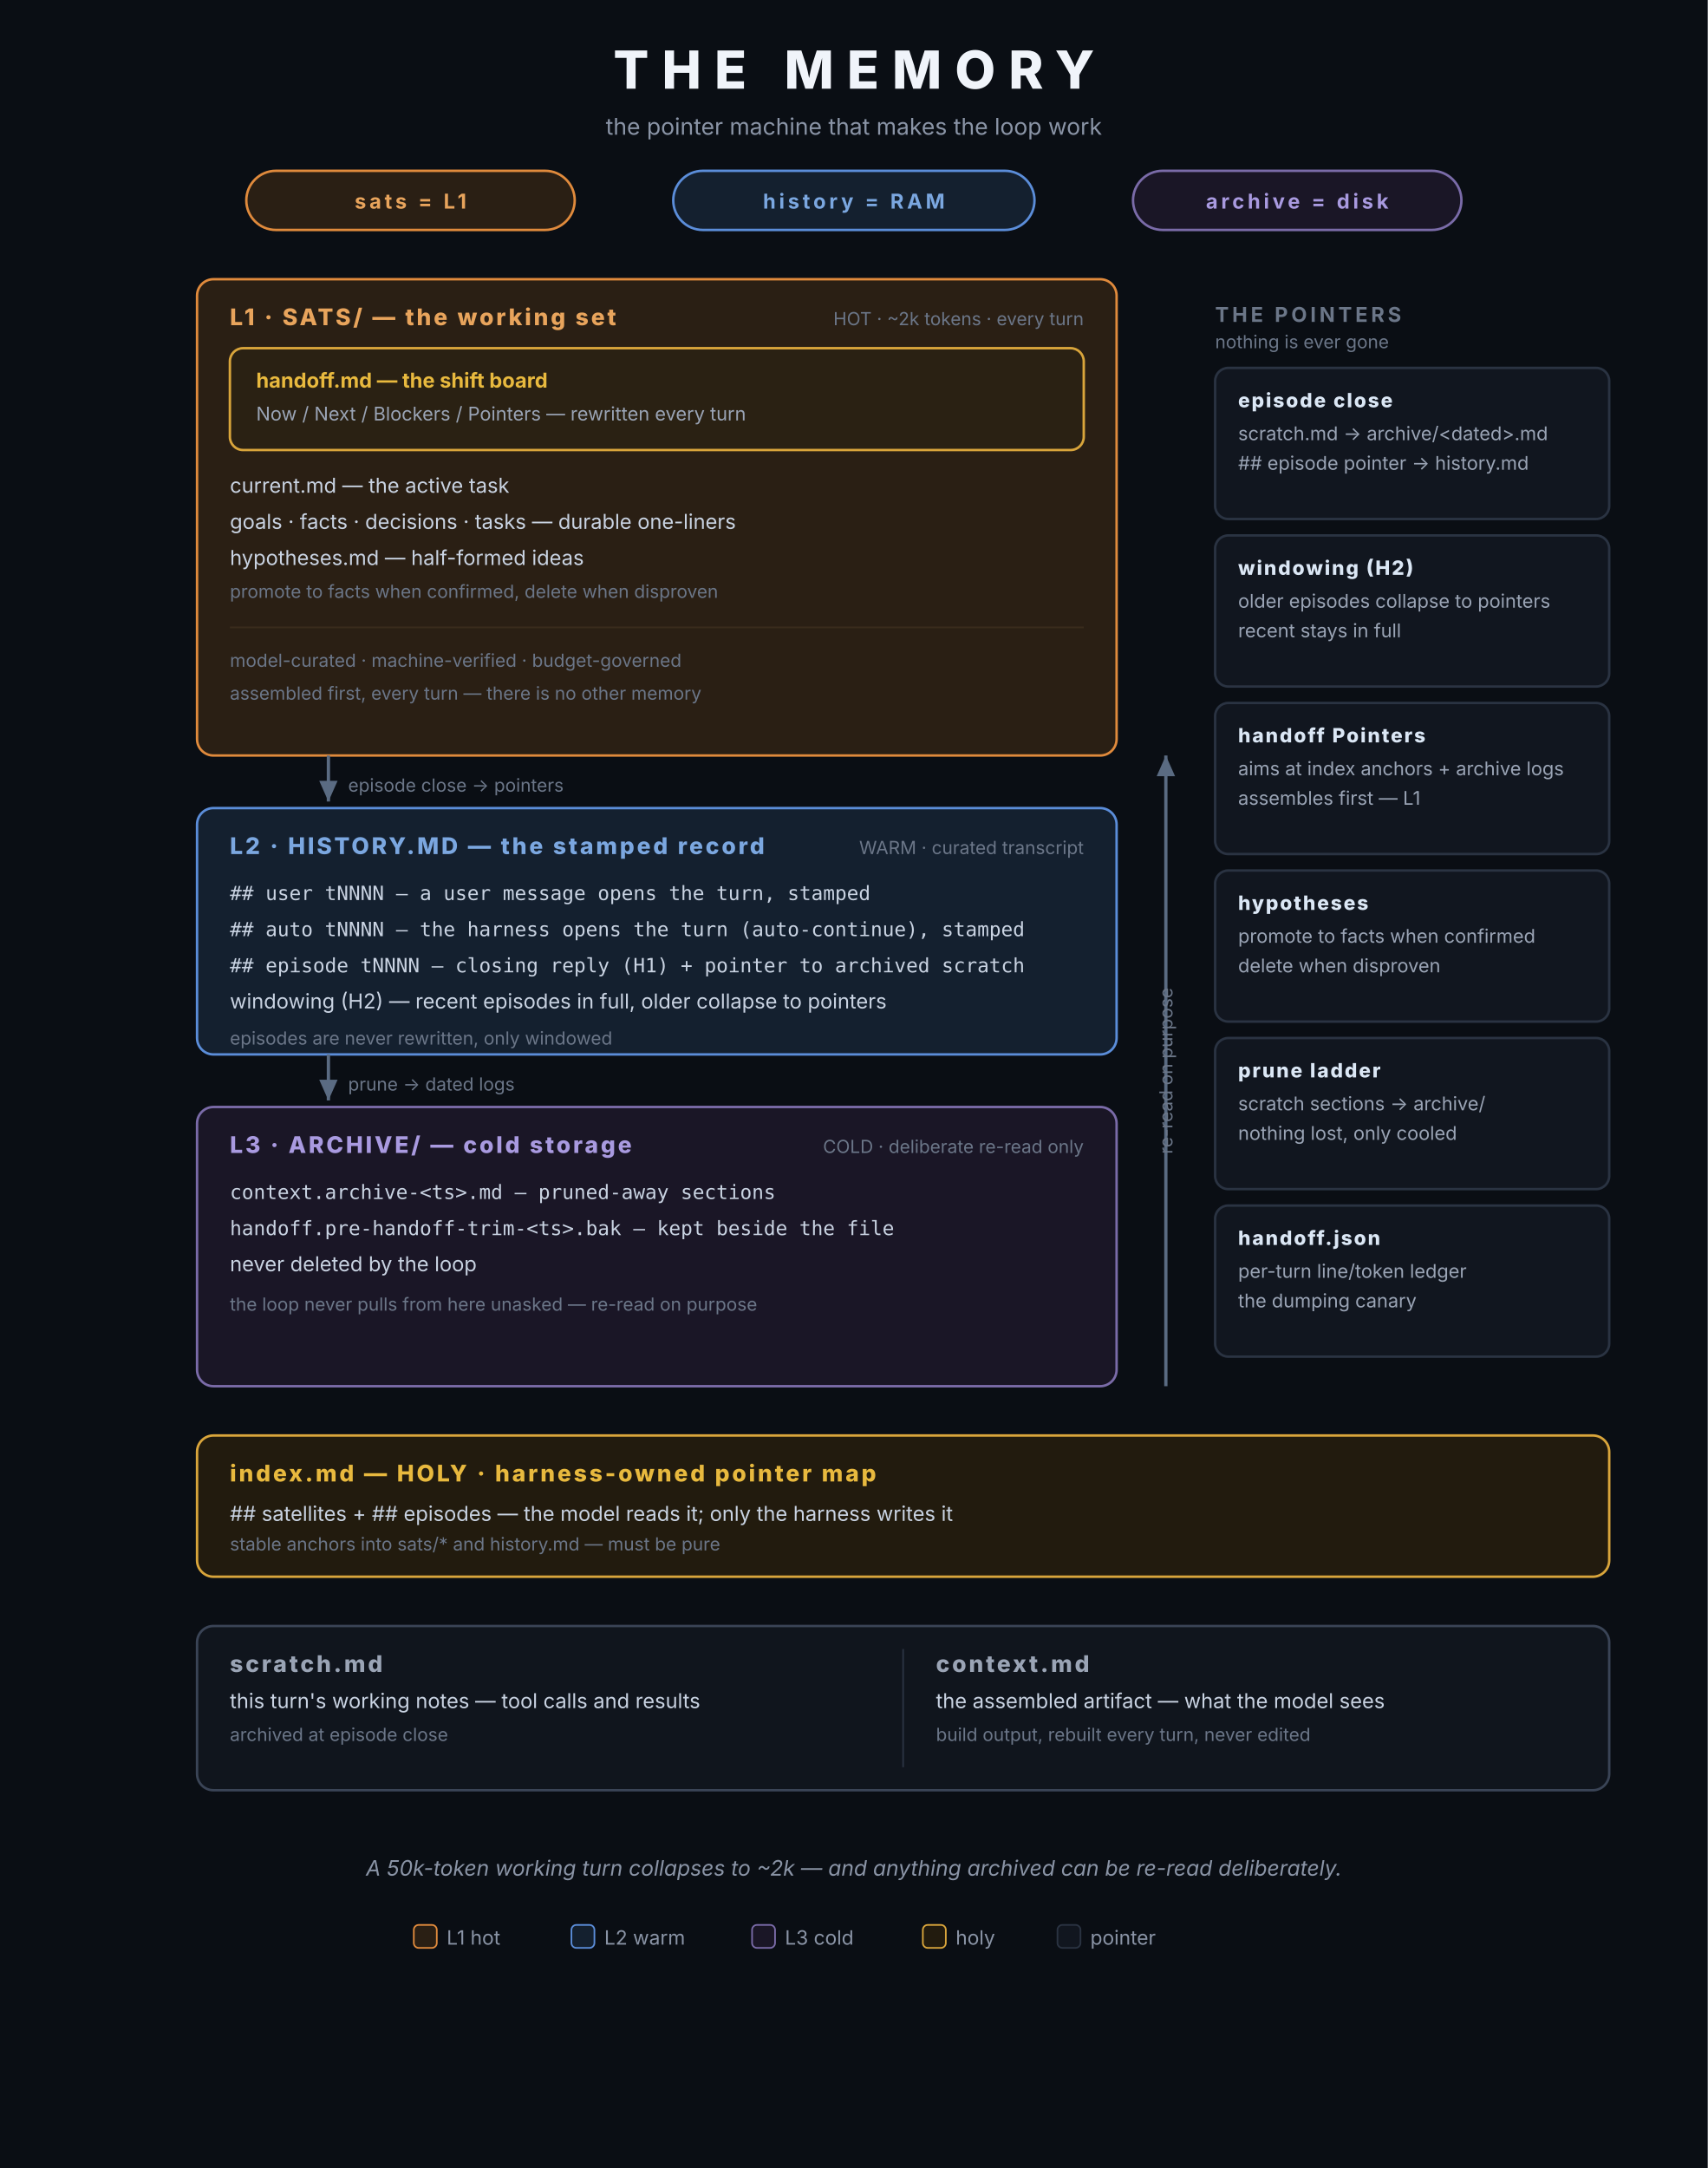
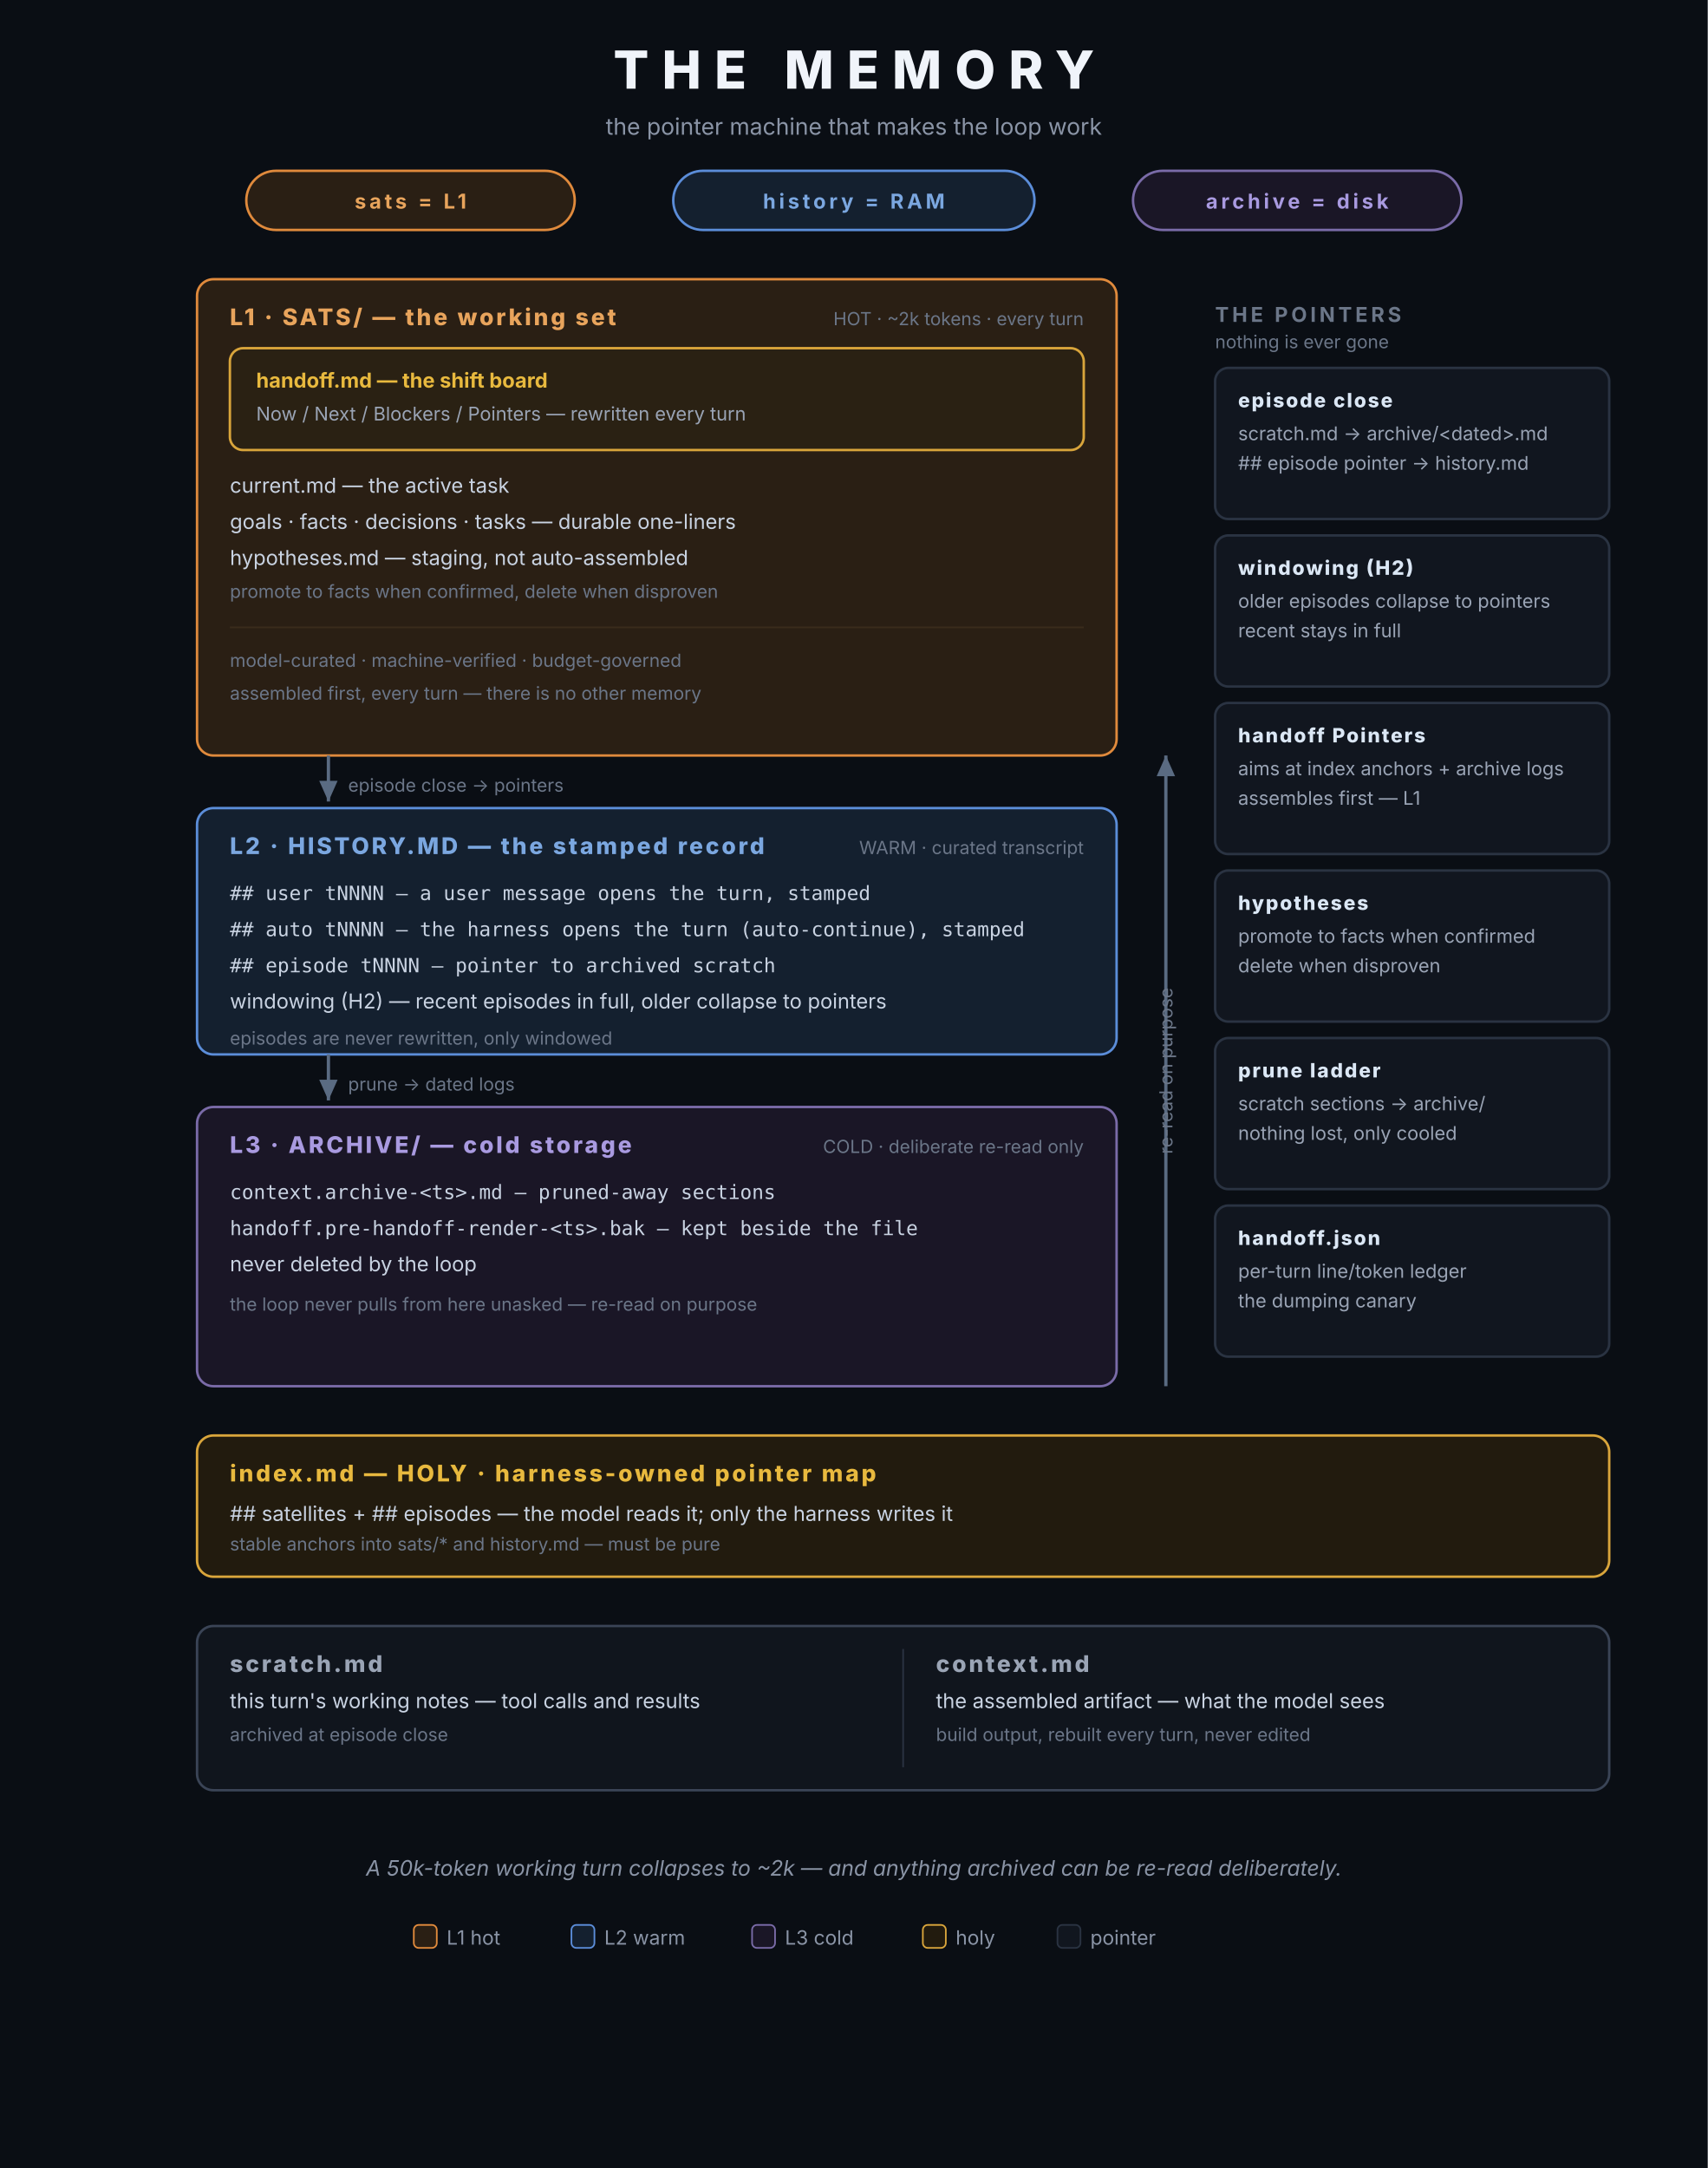
<svg xmlns="http://www.w3.org/2000/svg" width="1040" height="1320" viewBox="0 0 1040 1320" font-family="system-ui, -apple-system, 'Segoe UI', sans-serif">
  <defs>
    <marker id="marrow" viewBox="0 0 10 10" refX="9" refY="5" markerWidth="7" markerHeight="7" orient="auto-start-reverse">
      <path d="M 0 1 L 9 5 L 0 9 z" fill="#5a6b82" />
    </marker>
    <style>
      .title { font-size: 32px; font-weight: 800; letter-spacing: 8px; fill: #f0f4fa; }
      .subtitle { font-size: 14px; fill: #8a94a6; }
      .pill { font-size: 12.5px; font-weight: 700; letter-spacing: 2px; }
      .boxtitle { font-size: 14px; font-weight: 800; letter-spacing: 1.5px; }
      .body { font-size: 12.5px; fill: #c9d3e2; }
      .code { font-family: ui-monospace, 'Cascadia Mono', Consolas, monospace; font-size: 12px; fill: #c9d3e2; }
      .note { font-size: 11px; fill: #6b7688; }
      .foot { font-size: 13px; font-style: italic; fill: #8a94a6; }
      .gold { fill: #e8b93e; }
      .ptitle { font-size: 12px; font-weight: 800; letter-spacing: 1px; fill: #dbe7f5; }
      .pline { font-size: 11.5px; fill: #9aa4b5; }
    </style>
  </defs>
  <rect width="1040" height="1320" fill="#0a0e14" />
  <text x="520" y="54" text-anchor="middle" class="title">THE MEMORY</text>
  <text x="520" y="82" text-anchor="middle" class="subtitle">the pointer machine that makes the loop work</text>
  <g>
    <rect x="150" y="104" width="200" height="36" rx="18" fill="#2a1f14" stroke="#e08a3c" stroke-width="1.5" />
    <text x="250" y="127" text-anchor="middle" class="pill" fill="#e8a45c">sats = L1</text>
    <rect x="410" y="104" width="220" height="36" rx="18" fill="#14202f" stroke="#5b8dd9" stroke-width="1.5" />
    <text x="520" y="127" text-anchor="middle" class="pill" fill="#7ba7e0">history = RAM</text>
    <rect x="690" y="104" width="200" height="36" rx="18" fill="#1a1626" stroke="#7a6ba8" stroke-width="1.5" />
    <text x="790" y="127" text-anchor="middle" class="pill" fill="#a99ae0">archive = disk</text>
  </g>
  <g>
    <rect x="120" y="170" width="560" height="290" rx="10" fill="#2a1f14" stroke="#e08a3c" stroke-width="1.5" />
    <text x="140" y="198" class="boxtitle" fill="#e8a45c">L1 · SATS/ — the working set</text>
    <text x="660" y="198" text-anchor="end" class="note">HOT · ~2k tokens · every turn</text>
    <rect x="140" y="212" width="520" height="62" rx="8" fill="#2a2113" stroke="#d9a53b" stroke-width="1.5" />
    <text x="156" y="236" class="body gold" font-weight="700">handoff.md — the shift board</text>
    <text x="156" y="256" class="pline">Now / Next / Blockers / Pointers — rewritten every turn</text>
    <text x="140" y="300" class="body">current.md — the active task</text>
    <text x="140" y="322" class="body">goals · facts · decisions · tasks — durable one-liners</text>
-     <text x="140" y="344" class="body">hypotheses.md — half-formed ideas</text>
+     <text x="140" y="344" class="body">hypotheses.md — staging, not auto-assembled</text>
    <text x="140" y="364" class="note">promote to facts when confirmed, delete when disproven</text>
    <line x1="140" y1="382" x2="660" y2="382" stroke="#3a2c1c" stroke-width="1" />
    <text x="140" y="406" class="note">model-curated · machine-verified · budget-governed</text>
    <text x="140" y="426" class="note">assembled first, every turn — there is no other memory</text>
  </g>
  <line x1="200" y1="460" x2="200" y2="488" stroke="#5a6b82" stroke-width="2" marker-end="url(#marrow)" />
  <text x="212" y="482" class="note">episode close -&gt; pointers</text>
  <g>
    <rect x="120" y="492" width="560" height="150" rx="10" fill="#14202f" stroke="#5b8dd9" stroke-width="1.5" />
    <text x="140" y="520" class="boxtitle" fill="#7ba7e0">L2 · HISTORY.MD — the stamped record</text>
    <text x="660" y="520" text-anchor="end" class="note">WARM · curated transcript</text>
    <text x="140" y="548" class="code">## user tNNNN — a user message opens the turn, stamped</text>
    <text x="140" y="570" class="code">## auto tNNNN — the harness opens the turn (auto-continue), stamped</text>
-     <text x="140" y="592" class="code">## episode tNNNN — closing reply (H1) + pointer to archived scratch</text>
+     <text x="140" y="592" class="code">## episode tNNNN — pointer to archived scratch</text>
    <text x="140" y="614" class="body">windowing (H2) — recent episodes in full, older collapse to pointers</text>
    <text x="140" y="636" class="note">episodes are never rewritten, only windowed</text>
  </g>
  <line x1="200" y1="642" x2="200" y2="670" stroke="#5a6b82" stroke-width="2" marker-end="url(#marrow)" />
  <text x="212" y="664" class="note">prune -&gt; dated logs</text>
  <g>
    <rect x="120" y="674" width="560" height="170" rx="10" fill="#1a1626" stroke="#7a6ba8" stroke-width="1.5" />
    <text x="140" y="702" class="boxtitle" fill="#a99ae0">L3 · ARCHIVE/ — cold storage</text>
    <text x="660" y="702" text-anchor="end" class="note">COLD · deliberate re-read only</text>
    <text x="140" y="730" class="code">context.archive-&lt;ts&gt;.md — pruned-away sections</text>
-     <text x="140" y="752" class="code">handoff.pre-handoff-trim-&lt;ts&gt;.bak — kept beside the file</text>
+     <text x="140" y="752" class="code">handoff.pre-handoff-render-&lt;ts&gt;.bak — kept beside the file</text>
    <text x="140" y="774" class="body">never deleted by the loop</text>
    <text x="140" y="798" class="note">the loop never pulls from here unasked — re-read on purpose</text>
  </g>
  <line x1="710" y1="844" x2="710" y2="460" stroke="#5a6b82" stroke-width="2" marker-end="url(#marrow)" />
  <text x="714" y="652" class="note" transform="rotate(-90 714 652)" text-anchor="middle">re-read on purpose</text>
  <text x="740" y="196" class="pill" fill="#6b7688">THE POINTERS</text>
  <text x="740" y="212" class="note">nothing is ever gone</text>
  <g>
    <rect x="740" y="224" width="240" height="92" rx="8" fill="#11161f" stroke="#2a3342" stroke-width="1.5" />
    <text x="754" y="248" class="ptitle">episode close</text>
    <text x="754" y="268" class="pline">scratch.md -&gt; archive/&lt;dated&gt;.md</text>
    <text x="754" y="286" class="pline">## episode pointer -&gt; history.md</text>
    <rect x="740" y="326" width="240" height="92" rx="8" fill="#11161f" stroke="#2a3342" stroke-width="1.5" />
    <text x="754" y="350" class="ptitle">windowing (H2)</text>
    <text x="754" y="370" class="pline">older episodes collapse to pointers</text>
    <text x="754" y="388" class="pline">recent stays in full</text>
    <rect x="740" y="428" width="240" height="92" rx="8" fill="#11161f" stroke="#2a3342" stroke-width="1.5" />
    <text x="754" y="452" class="ptitle">handoff Pointers</text>
    <text x="754" y="472" class="pline">aims at index anchors + archive logs</text>
    <text x="754" y="490" class="pline">assembles first — L1</text>
    <rect x="740" y="530" width="240" height="92" rx="8" fill="#11161f" stroke="#2a3342" stroke-width="1.5" />
    <text x="754" y="554" class="ptitle">hypotheses</text>
    <text x="754" y="574" class="pline">promote to facts when confirmed</text>
    <text x="754" y="592" class="pline">delete when disproven</text>
    <rect x="740" y="632" width="240" height="92" rx="8" fill="#11161f" stroke="#2a3342" stroke-width="1.5" />
    <text x="754" y="656" class="ptitle">prune ladder</text>
    <text x="754" y="676" class="pline">scratch sections -&gt; archive/</text>
    <text x="754" y="694" class="pline">nothing lost, only cooled</text>
    <rect x="740" y="734" width="240" height="92" rx="8" fill="#11161f" stroke="#2a3342" stroke-width="1.5" />
    <text x="754" y="758" class="ptitle">handoff.json</text>
    <text x="754" y="778" class="pline">per-turn line/token ledger</text>
    <text x="754" y="796" class="pline">the dumping canary</text>
  </g>
  <g>
    <rect x="120" y="874" width="860" height="86" rx="10" fill="#221b0e" stroke="#d9a53b" stroke-width="1.5" />
    <text x="140" y="902" class="boxtitle gold">index.md — HOLY · harness-owned pointer map</text>
    <text x="140" y="926" class="body">## satellites + ## episodes — the model reads it; only the harness writes it</text>
    <text x="140" y="944" class="note">stable anchors into sats/* and history.md — must be pure</text>
  </g>
  <g>
    <rect x="120" y="990" width="860" height="100" rx="10" fill="#10151d" stroke="#3a4456" stroke-width="1.5" />
    <text x="140" y="1018" class="boxtitle" fill="#9aa4b5">scratch.md</text>
    <text x="140" y="1040" class="body">this turn's working notes — tool calls and results</text>
    <text x="140" y="1060" class="note">archived at episode close</text>
    <line x1="550" y1="1004" x2="550" y2="1076" stroke="#2a3342" stroke-width="1" />
    <text x="570" y="1018" class="boxtitle" fill="#9aa4b5">context.md</text>
    <text x="570" y="1040" class="body">the assembled artifact — what the model sees</text>
    <text x="570" y="1060" class="note">build output, rebuilt every turn, never edited</text>
  </g>
  <text x="520" y="1142" text-anchor="middle" class="foot">A 50k-token working turn collapses to ~2k — and anything archived can be re-read deliberately.</text>
  <g font-size="12" fill="#8a94a6">
    <rect x="252" y="1172" width="14" height="14" rx="3" fill="#2a1f14" stroke="#e08a3c" />
    <text x="272" y="1184">L1 hot</text>
    <rect x="348" y="1172" width="14" height="14" rx="3" fill="#14202f" stroke="#5b8dd9" />
    <text x="368" y="1184">L2 warm</text>
    <rect x="458" y="1172" width="14" height="14" rx="3" fill="#1a1626" stroke="#7a6ba8" />
    <text x="478" y="1184">L3 cold</text>
    <rect x="562" y="1172" width="14" height="14" rx="3" fill="#221b0e" stroke="#d9a53b" />
    <text x="582" y="1184">holy</text>
    <rect x="644" y="1172" width="14" height="14" rx="3" fill="#11161f" stroke="#2a3342" />
    <text x="664" y="1184">pointer</text>
  </g>
</svg>
